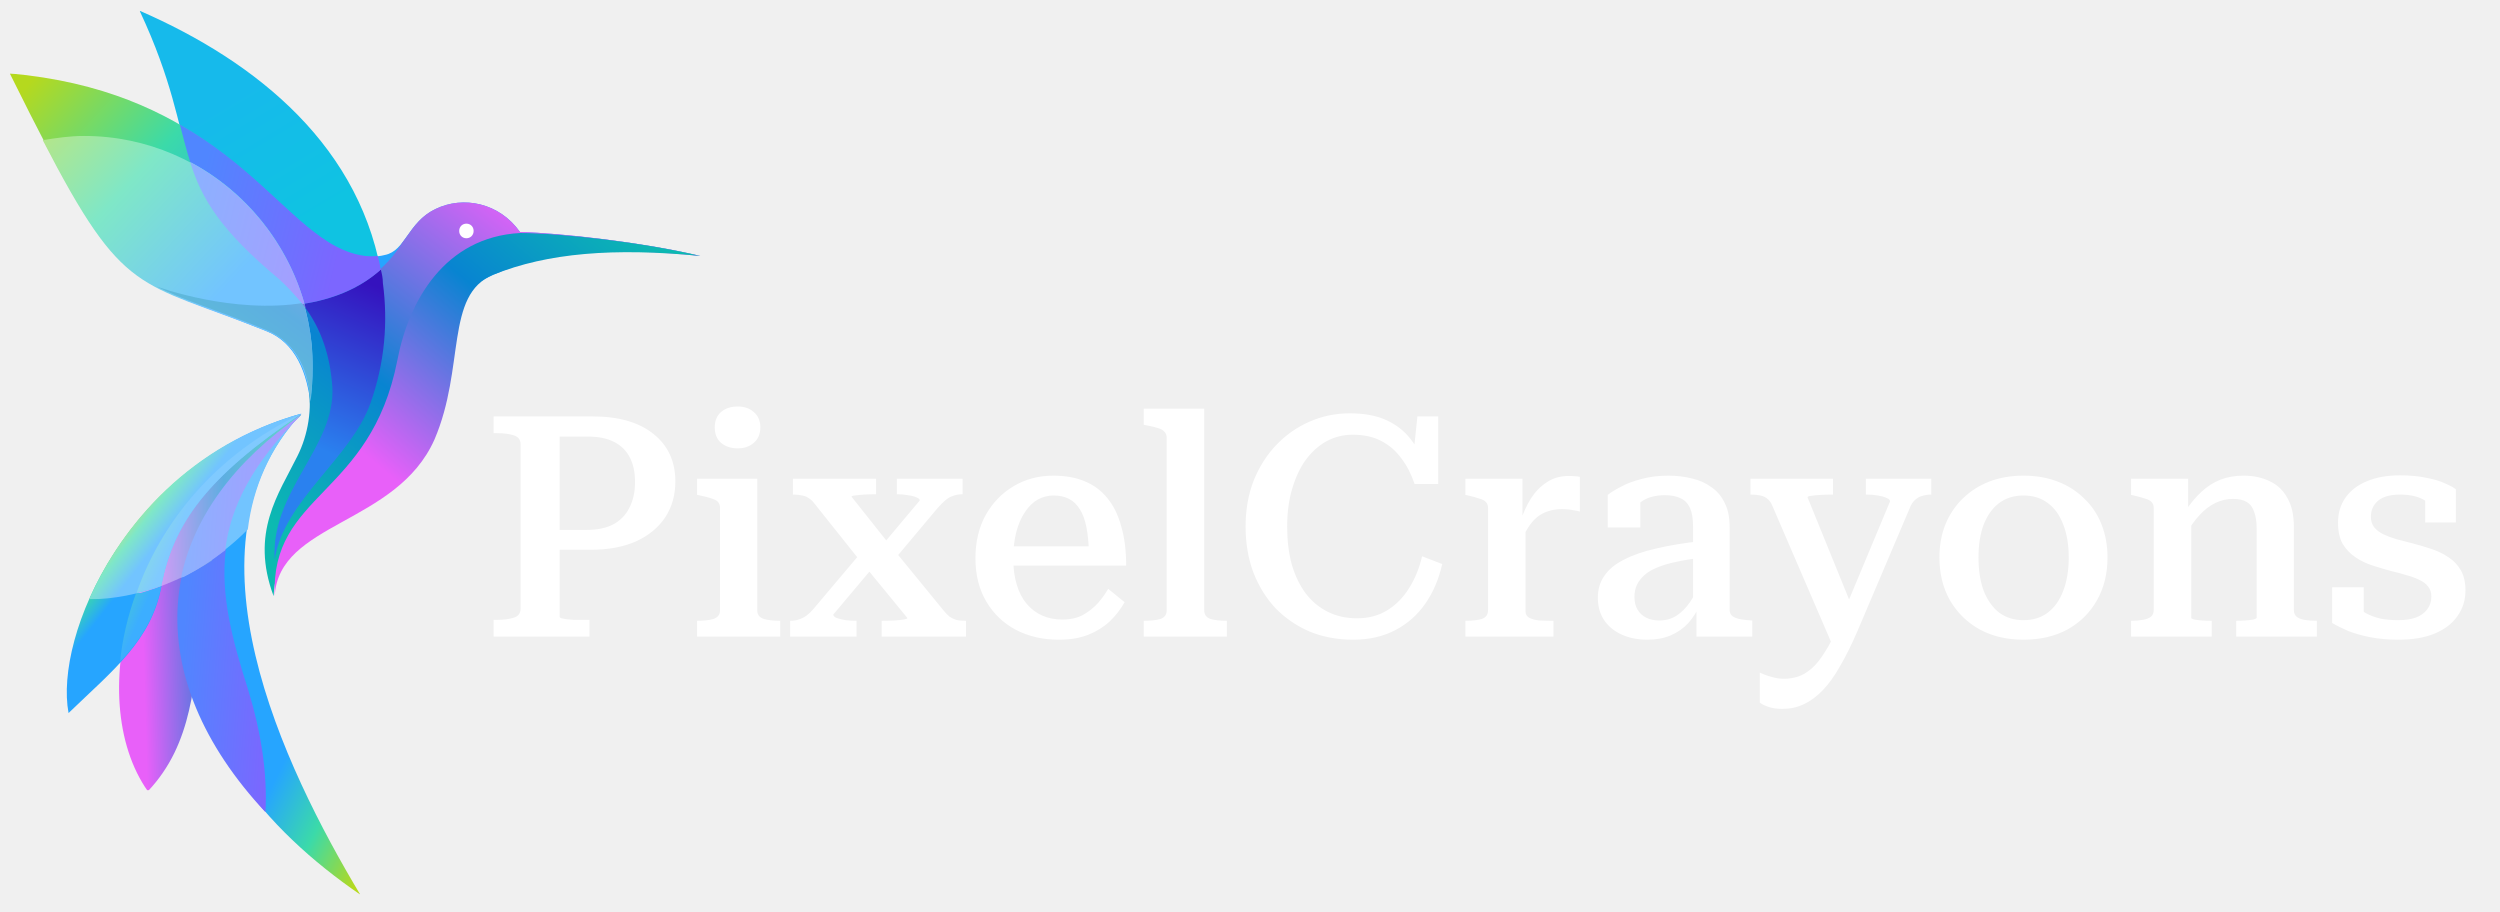
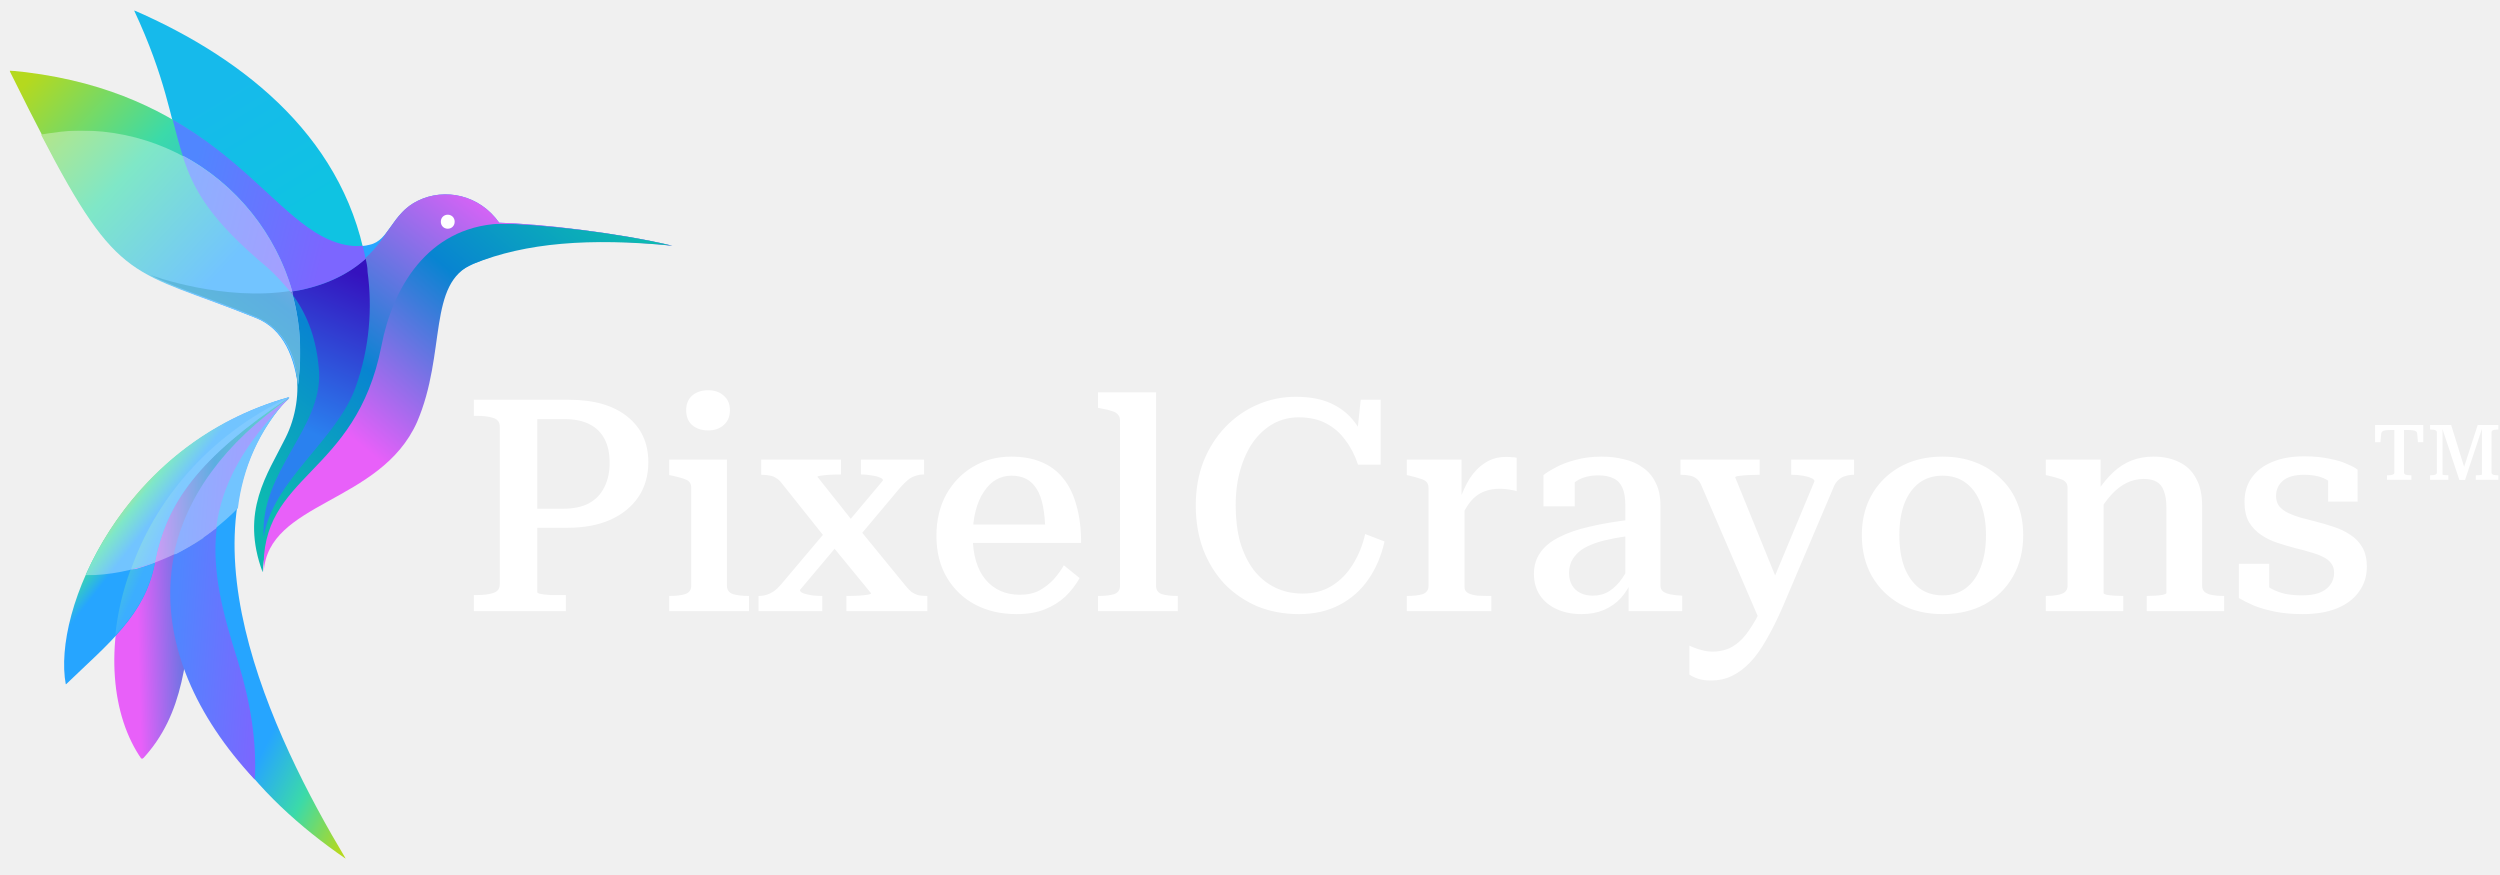
- <svg xmlns="http://www.w3.org/2000/svg" width="192" height="70" viewBox="0 0 192 70" fill="none">
-   <g clip-path="url(#clip0_4865_17354)">
+ <svg xmlns="http://www.w3.org/2000/svg" width="200" height="70" viewBox="0 0 200 70" fill="none">
+   <g clip-path="url(#clip0_4865_17353)">
    <path d="M42.983 47.367C42.983 47.414 43.031 47.454 43.126 47.486C43.221 47.502 43.348 47.526 43.507 47.557C43.682 47.573 43.864 47.589 44.055 47.605C44.245 47.605 44.436 47.605 44.627 47.605H45.27V48.891H37.91V47.605H38.148C38.688 47.605 39.125 47.549 39.458 47.438C39.807 47.327 39.982 47.097 39.982 46.748V34.124C39.982 33.775 39.807 33.545 39.458 33.434C39.125 33.323 38.688 33.267 38.148 33.267H37.91V31.981H45.508C47.524 31.981 49.088 32.434 50.2 33.339C51.311 34.228 51.867 35.442 51.867 36.983C51.867 38.03 51.605 38.952 51.081 39.745C50.557 40.523 49.811 41.135 48.842 41.579C47.874 42.008 46.722 42.222 45.389 42.222H42.269V40.698H45.032C45.873 40.698 46.564 40.555 47.104 40.269C47.659 39.968 48.072 39.539 48.342 38.983C48.628 38.428 48.771 37.776 48.771 37.03C48.771 36.268 48.636 35.633 48.366 35.125C48.096 34.601 47.691 34.204 47.151 33.934C46.627 33.664 45.96 33.529 45.151 33.529H42.983V47.367ZM56.655 34.434C56.131 34.434 55.703 34.291 55.369 34.005C55.051 33.72 54.893 33.323 54.893 32.815C54.893 32.322 55.051 31.933 55.369 31.648C55.703 31.362 56.131 31.219 56.655 31.219C57.163 31.219 57.576 31.362 57.894 31.648C58.227 31.933 58.394 32.322 58.394 32.815C58.394 33.323 58.227 33.72 57.894 34.005C57.576 34.291 57.163 34.434 56.655 34.434ZM58.156 36.768V46.867C58.156 47.2 58.322 47.422 58.656 47.534C58.989 47.629 59.402 47.676 59.894 47.676H59.918V48.891H53.535V47.676H53.559C54.067 47.676 54.48 47.629 54.797 47.534C55.131 47.422 55.298 47.2 55.298 46.867V39.031C55.298 38.713 55.17 38.499 54.917 38.388C54.678 38.277 54.297 38.165 53.773 38.054L53.535 38.007V36.768H58.156ZM74.188 48.891H67.71V47.676H67.757C68.059 47.676 68.361 47.669 68.663 47.653C68.964 47.637 69.21 47.613 69.401 47.581C69.591 47.549 69.687 47.51 69.687 47.462L66.328 43.366L66.233 43.294L62.494 38.602C62.367 38.443 62.232 38.324 62.089 38.245C61.962 38.15 61.803 38.086 61.613 38.054C61.422 38.007 61.192 37.983 60.922 37.983H60.898V36.768H67.281V37.959H67.234C66.948 37.959 66.662 37.967 66.376 37.983C66.09 37.999 65.852 38.023 65.662 38.054C65.487 38.07 65.4 38.102 65.4 38.15L68.615 42.199L68.71 42.294L72.45 46.867C72.608 47.057 72.759 47.216 72.902 47.343C73.061 47.454 73.235 47.541 73.426 47.605C73.617 47.653 73.863 47.676 74.164 47.676H74.188V48.891ZM60.684 48.891V47.676H60.708C60.93 47.676 61.136 47.645 61.327 47.581C61.533 47.518 61.732 47.422 61.922 47.295C62.113 47.153 62.295 46.978 62.47 46.771L66.09 42.484L67.281 43.294L63.994 47.2C63.994 47.295 64.082 47.383 64.256 47.462C64.447 47.526 64.677 47.581 64.947 47.629C65.217 47.66 65.487 47.676 65.757 47.676H65.781V48.891H60.684ZM68.639 43.032L67.519 42.151L70.639 38.435C70.639 38.34 70.552 38.261 70.377 38.197C70.203 38.118 69.98 38.062 69.71 38.03C69.457 37.983 69.202 37.959 68.948 37.959H68.877V36.768H73.926V37.959H73.902C73.648 37.959 73.418 37.999 73.212 38.078C73.005 38.142 72.807 38.253 72.616 38.411C72.426 38.57 72.219 38.777 71.997 39.031L68.639 43.032ZM77.82 42.913C77.82 43.644 77.907 44.302 78.082 44.89C78.256 45.477 78.51 45.969 78.844 46.367C79.177 46.763 79.574 47.065 80.035 47.272C80.495 47.478 81.011 47.581 81.583 47.581C82.202 47.581 82.734 47.462 83.179 47.224C83.623 46.97 84.004 46.668 84.322 46.319C84.639 45.954 84.901 45.588 85.108 45.223L86.37 46.247C86.068 46.787 85.687 47.279 85.227 47.724C84.766 48.153 84.219 48.494 83.584 48.748C82.948 49.002 82.194 49.129 81.321 49.129C80.082 49.129 78.979 48.875 78.01 48.367C77.058 47.859 76.303 47.136 75.748 46.2C75.192 45.263 74.914 44.151 74.914 42.865C74.914 41.611 75.176 40.508 75.7 39.555C76.24 38.602 76.954 37.864 77.844 37.34C78.749 36.8 79.765 36.53 80.892 36.53C81.813 36.53 82.615 36.673 83.298 36.959C83.996 37.245 84.576 37.673 85.036 38.245C85.513 38.816 85.87 39.539 86.108 40.412C86.362 41.27 86.489 42.278 86.489 43.437H77.391V41.96H84.25L83.631 42.556C83.615 41.762 83.552 41.079 83.441 40.508C83.329 39.936 83.163 39.475 82.94 39.126C82.718 38.761 82.44 38.491 82.107 38.316C81.773 38.142 81.376 38.054 80.916 38.054C80.487 38.054 80.082 38.157 79.701 38.364C79.336 38.57 79.011 38.888 78.725 39.317C78.439 39.729 78.217 40.237 78.058 40.841C77.899 41.428 77.82 42.119 77.82 42.913ZM92.484 31.386V46.867C92.484 47.2 92.643 47.422 92.961 47.534C93.278 47.629 93.691 47.676 94.199 47.676H94.223V48.891H87.84V47.676H87.888C88.396 47.676 88.808 47.629 89.126 47.534C89.444 47.422 89.602 47.2 89.602 46.867V33.648C89.602 33.442 89.547 33.283 89.436 33.172C89.34 33.045 89.181 32.95 88.959 32.886C88.737 32.807 88.443 32.735 88.078 32.672L87.84 32.624V31.386H92.484ZM103.879 33.386C103.164 33.386 102.498 33.553 101.878 33.886C101.275 34.22 100.743 34.696 100.283 35.315C99.838 35.934 99.489 36.681 99.235 37.554C98.981 38.411 98.854 39.372 98.854 40.436C98.854 41.516 98.973 42.492 99.211 43.366C99.465 44.223 99.822 44.961 100.283 45.581C100.743 46.184 101.307 46.652 101.974 46.986C102.641 47.319 103.387 47.486 104.212 47.486C105.102 47.486 105.88 47.279 106.546 46.867C107.213 46.454 107.769 45.89 108.214 45.176C108.674 44.445 109.008 43.627 109.214 42.722L110.762 43.318C110.508 44.461 110.079 45.469 109.476 46.343C108.873 47.216 108.103 47.899 107.166 48.391C106.229 48.883 105.149 49.129 103.927 49.129C102.72 49.129 101.608 48.923 100.592 48.51C99.592 48.081 98.719 47.486 97.972 46.724C97.242 45.946 96.67 45.025 96.258 43.961C95.861 42.897 95.662 41.722 95.662 40.436C95.662 39.15 95.868 37.975 96.281 36.911C96.71 35.847 97.29 34.934 98.02 34.172C98.766 33.394 99.616 32.799 100.568 32.386C101.537 31.957 102.569 31.743 103.665 31.743C104.776 31.743 105.713 31.918 106.475 32.267C107.237 32.616 107.856 33.1 108.333 33.72C108.825 34.339 109.198 35.069 109.452 35.911L108.452 35.839L108.857 31.981H110.452V37.173H108.642C108.388 36.411 108.047 35.752 107.618 35.196C107.205 34.625 106.689 34.18 106.07 33.862C105.467 33.545 104.736 33.386 103.879 33.386ZM121.332 36.625V39.293C121.204 39.245 121.061 39.213 120.903 39.198C120.76 39.166 120.609 39.142 120.451 39.126C120.291 39.11 120.133 39.102 119.974 39.102C119.561 39.102 119.196 39.158 118.878 39.269C118.577 39.364 118.299 39.515 118.044 39.721C117.791 39.928 117.561 40.198 117.354 40.531C117.148 40.849 116.934 41.238 116.711 41.698V40.198C116.949 39.468 117.235 38.832 117.568 38.292C117.918 37.753 118.33 37.332 118.806 37.03C119.284 36.713 119.839 36.554 120.474 36.554C120.648 36.554 120.816 36.562 120.974 36.578C121.133 36.578 121.252 36.593 121.332 36.625ZM112.543 48.891V47.676H112.567C113.075 47.676 113.488 47.629 113.806 47.534C114.123 47.422 114.282 47.2 114.282 46.867V39.031C114.282 38.824 114.226 38.666 114.115 38.554C114.02 38.443 113.852 38.356 113.614 38.292C113.393 38.213 113.107 38.134 112.757 38.054L112.543 38.007V36.768H116.925V40.388L117.163 40.126V46.986C117.163 47.192 117.267 47.351 117.473 47.462C117.68 47.557 117.925 47.621 118.211 47.653C118.513 47.669 118.767 47.676 118.973 47.676H119.308V48.891H112.543ZM130.645 41.555V42.842C129.931 42.921 129.295 43.024 128.739 43.151C128.184 43.262 127.7 43.405 127.287 43.58C126.89 43.739 126.564 43.929 126.31 44.151C126.057 44.374 125.858 44.628 125.715 44.914C125.588 45.199 125.525 45.509 125.525 45.843C125.525 46.224 125.603 46.549 125.763 46.819C125.921 47.089 126.144 47.295 126.429 47.438C126.715 47.581 127.049 47.653 127.43 47.653C127.922 47.653 128.358 47.534 128.739 47.295C129.137 47.041 129.486 46.692 129.788 46.247C130.105 45.787 130.375 45.255 130.598 44.652V46.343C130.359 46.914 130.05 47.414 129.669 47.843C129.288 48.256 128.834 48.574 128.311 48.796C127.787 49.018 127.191 49.129 126.525 49.129C125.795 49.129 125.144 49.002 124.572 48.748C123.999 48.494 123.547 48.129 123.214 47.653C122.88 47.16 122.714 46.581 122.714 45.914C122.714 45.263 122.88 44.699 123.214 44.223C123.547 43.731 124.048 43.318 124.715 42.984C125.382 42.635 126.207 42.349 127.191 42.127C128.192 41.889 129.343 41.698 130.645 41.555ZM130.288 48.891V46.414L130.026 46.367V40.412C130.026 39.825 129.946 39.356 129.788 39.007C129.629 38.658 129.39 38.411 129.074 38.269C128.756 38.11 128.358 38.03 127.882 38.03C127.168 38.03 126.581 38.181 126.12 38.483C125.676 38.769 125.317 39.118 125.048 39.531C124.984 39.356 124.96 39.19 124.977 39.031C125.008 38.872 125.064 38.729 125.144 38.602C125.239 38.475 125.358 38.364 125.501 38.269C125.644 38.173 125.802 38.094 125.977 38.03V40.508H123.476V38.007C123.715 37.816 124.048 37.61 124.477 37.387C124.905 37.149 125.429 36.951 126.048 36.792C126.668 36.617 127.358 36.53 128.12 36.53C128.771 36.53 129.375 36.602 129.931 36.744C130.502 36.871 131.002 37.094 131.431 37.411C131.875 37.713 132.217 38.118 132.455 38.626C132.71 39.118 132.836 39.729 132.836 40.46V46.843C132.836 47.049 132.907 47.208 133.05 47.319C133.21 47.43 133.416 47.51 133.669 47.557C133.924 47.605 134.217 47.637 134.551 47.653H134.575V48.891H130.288ZM142.512 47.272L141.916 48.653L140.725 49.534L136.104 38.816C136.009 38.594 135.89 38.428 135.747 38.316C135.604 38.189 135.422 38.102 135.199 38.054C134.993 38.007 134.747 37.983 134.461 37.983H134.437V36.768H140.773V37.983H140.725C140.439 37.983 140.145 37.991 139.844 38.007C139.543 38.023 139.296 38.046 139.106 38.078C138.915 38.094 138.82 38.134 138.82 38.197L142.512 47.272ZM142.655 48.462C142.21 49.495 141.765 50.392 141.32 51.154C140.892 51.916 140.447 52.535 139.987 53.011C139.526 53.488 139.041 53.845 138.534 54.083C138.041 54.321 137.494 54.441 136.89 54.441C136.478 54.441 136.128 54.393 135.842 54.298C135.557 54.202 135.327 54.091 135.152 53.964V51.654C135.199 51.67 135.31 51.717 135.485 51.797C135.676 51.876 135.898 51.948 136.152 52.011C136.422 52.091 136.708 52.13 137.009 52.13C137.375 52.13 137.732 52.075 138.082 51.964C138.431 51.852 138.781 51.646 139.129 51.344C139.478 51.043 139.828 50.606 140.177 50.034C140.543 49.478 140.9 48.748 141.249 47.843L141.535 47.176L145.155 38.507C145.155 38.396 145.068 38.308 144.893 38.245C144.735 38.165 144.512 38.102 144.226 38.054C143.956 38.007 143.67 37.983 143.369 37.983H143.298V36.768H148.323V37.983H148.299C148.077 37.983 147.862 38.015 147.655 38.078C147.449 38.126 147.259 38.229 147.084 38.388C146.91 38.531 146.767 38.753 146.655 39.055L142.655 48.462ZM161.856 42.818C161.856 44.056 161.586 45.152 161.046 46.105C160.506 47.057 159.753 47.803 158.784 48.343C157.816 48.867 156.688 49.129 155.401 49.129C154.131 49.129 153.012 48.867 152.044 48.343C151.075 47.803 150.313 47.057 149.757 46.105C149.217 45.152 148.947 44.056 148.947 42.818C148.947 41.897 149.098 41.055 149.399 40.293C149.717 39.515 150.161 38.848 150.734 38.292C151.321 37.721 152.003 37.284 152.782 36.983C153.576 36.681 154.449 36.53 155.401 36.53C156.37 36.53 157.243 36.681 158.022 36.983C158.816 37.284 159.498 37.721 160.07 38.292C160.658 38.848 161.102 39.515 161.404 40.293C161.705 41.055 161.856 41.897 161.856 42.818ZM151.948 42.818C151.948 43.802 152.083 44.66 152.353 45.39C152.639 46.105 153.036 46.66 153.544 47.057C154.068 47.438 154.687 47.629 155.401 47.629C156.132 47.629 156.751 47.438 157.26 47.057C157.784 46.66 158.18 46.105 158.45 45.39C158.736 44.66 158.879 43.802 158.879 42.818C158.879 41.833 158.736 40.984 158.45 40.269C158.18 39.555 157.784 39.007 157.26 38.626C156.751 38.245 156.132 38.054 155.401 38.054C154.687 38.054 154.068 38.245 153.544 38.626C153.036 39.007 152.639 39.555 152.353 40.269C152.083 40.984 151.948 41.833 151.948 42.818ZM163.666 48.891V47.676H163.69C164.023 47.676 164.317 47.653 164.571 47.605C164.841 47.557 165.047 47.478 165.19 47.367C165.333 47.24 165.405 47.073 165.405 46.867V39.031C165.405 38.824 165.35 38.666 165.238 38.554C165.143 38.443 164.976 38.356 164.738 38.292C164.515 38.213 164.229 38.134 163.881 38.054L163.666 38.007V36.768H168.049V39.317L168.287 39.507V47.462C168.287 47.494 168.367 47.534 168.525 47.581C168.7 47.613 168.898 47.637 169.12 47.653C169.358 47.669 169.581 47.676 169.787 47.676H169.859V48.891H163.666ZM177.933 48.891H171.741V47.676H171.765C171.971 47.676 172.193 47.669 172.431 47.653C172.669 47.637 172.875 47.613 173.05 47.581C173.224 47.534 173.312 47.486 173.312 47.438V40.603C173.312 40.079 173.248 39.65 173.122 39.317C173.01 38.967 172.82 38.713 172.55 38.554C172.296 38.396 171.947 38.316 171.502 38.316C171.025 38.316 170.573 38.419 170.144 38.626C169.716 38.832 169.311 39.142 168.93 39.555C168.549 39.968 168.183 40.476 167.834 41.079V39.245C168.231 38.658 168.644 38.165 169.073 37.769C169.517 37.356 170.001 37.046 170.525 36.84C171.066 36.633 171.653 36.53 172.288 36.53C173.066 36.53 173.741 36.673 174.313 36.959C174.9 37.229 175.353 37.657 175.67 38.245C176.003 38.816 176.17 39.555 176.17 40.46V46.867C176.17 47.073 176.241 47.24 176.384 47.367C176.527 47.478 176.726 47.557 176.981 47.605C177.25 47.653 177.552 47.676 177.885 47.676H177.933V48.891ZM186.729 45.819C186.729 45.501 186.642 45.239 186.467 45.033C186.309 44.826 186.086 44.66 185.8 44.533C185.514 44.39 185.188 44.271 184.824 44.175C184.474 44.064 184.093 43.961 183.68 43.866C183.204 43.739 182.72 43.596 182.227 43.437C181.735 43.278 181.29 43.064 180.894 42.794C180.496 42.524 180.171 42.183 179.917 41.77C179.679 41.341 179.56 40.801 179.56 40.15C179.56 39.404 179.751 38.761 180.132 38.221C180.528 37.665 181.076 37.245 181.775 36.959C182.489 36.657 183.339 36.506 184.324 36.506C185.101 36.506 185.776 36.57 186.348 36.697C186.935 36.808 187.411 36.951 187.777 37.126C188.158 37.284 188.436 37.435 188.61 37.578V40.126H186.253V37.959C186.443 37.943 186.594 37.967 186.705 38.03C186.832 38.094 186.919 38.181 186.967 38.292C187.03 38.404 187.062 38.531 187.062 38.674C187.062 38.801 187.03 38.944 186.967 39.102C186.792 38.848 186.57 38.642 186.3 38.483C186.047 38.308 185.753 38.181 185.419 38.102C185.086 38.023 184.72 37.983 184.324 37.983C183.577 37.983 183.013 38.142 182.632 38.459C182.268 38.777 182.084 39.182 182.084 39.674C182.084 40.007 182.171 40.285 182.346 40.508C182.521 40.714 182.751 40.889 183.037 41.031C183.339 41.174 183.68 41.301 184.061 41.413C184.443 41.508 184.839 41.611 185.252 41.722C185.744 41.849 186.229 41.992 186.705 42.151C187.197 42.31 187.642 42.524 188.039 42.794C188.436 43.048 188.753 43.381 188.991 43.794C189.229 44.207 189.348 44.723 189.348 45.342C189.348 46.089 189.142 46.748 188.729 47.319C188.333 47.891 187.753 48.335 186.991 48.653C186.229 48.971 185.3 49.129 184.205 49.129C183.411 49.129 182.688 49.066 182.037 48.939C181.402 48.812 180.838 48.653 180.346 48.462C179.87 48.256 179.457 48.05 179.108 47.843V45.104H181.537V48.034C181.283 47.891 181.084 47.748 180.941 47.605C180.799 47.446 180.703 47.295 180.656 47.153C180.624 46.994 180.615 46.851 180.632 46.724C180.664 46.581 180.719 46.454 180.799 46.343C181.052 46.644 181.346 46.89 181.68 47.081C182.029 47.272 182.411 47.414 182.823 47.51C183.236 47.589 183.688 47.629 184.181 47.629C184.705 47.629 185.149 47.565 185.514 47.438C185.895 47.295 186.189 47.089 186.395 46.819C186.618 46.533 186.729 46.2 186.729 45.819Z" fill="white" />
-     <mask id="mask0_4865_17354" style="mask-type:luminance" maskUnits="userSpaceOnUse" x="9" y="31" width="15" height="30">
+     <mask id="mask0_4865_17353" style="mask-type:luminance" maskUnits="userSpaceOnUse" x="9" y="31" width="15" height="30">
      <path d="M11.356 60.769C18.322 53.397 11.594 42.097 23.151 31.84C9.615 38.171 6.369 53.717 11.356 60.769Z" fill="white" />
    </mask>
-     <g mask="url(#mask0_4865_17354)">
-       <path d="M6.367 31.762H23.15V60.691H6.367V31.762Z" fill="url(#paint0_linear_4865_17354)" />
-     </g>
-     <mask id="mask1_4865_17354" style="mask-type:luminance" maskUnits="userSpaceOnUse" x="10" y="0" width="20" height="41">
+     <g mask="url(#mask0_4865_17353)">
+       <path d="M6.367 31.762H23.15V60.691H6.367V31.762Z" fill="url(#paint0_linear_4865_17353)" />
+     </g>
+     <mask id="mask1_4865_17353" style="mask-type:luminance" maskUnits="userSpaceOnUse" x="10" y="0" width="20" height="41">
      <path d="M23.151 40.011C26.001 34.001 27.267 26.388 21.33 21.419C12.227 13.726 15.789 11.643 10.723 0.824C19.747 4.751 27.901 11.322 29.405 21.74C30.197 27.43 28.455 33.52 23.151 40.011Z" fill="white" />
    </mask>
-     <g mask="url(#mask1_4865_17354)">
-       <path d="M10.723 0.824H30.197V40.011H10.723V0.824Z" fill="url(#paint1_linear_4865_17354)" />
-     </g>
-     <mask id="mask2_4865_17354" style="mask-type:luminance" maskUnits="userSpaceOnUse" x="0" y="5" width="54" height="36">
+     <g mask="url(#mask1_4865_17353)">
+       <path d="M10.723 0.824H30.197V40.011H10.723V0.824Z" fill="url(#paint1_linear_4865_17353)" />
+     </g>
+     <mask id="mask2_4865_17353" style="mask-type:luminance" maskUnits="userSpaceOnUse" x="0" y="5" width="54" height="36">
      <path d="M23.153 40.015C24.261 34.566 24.895 27.193 20.461 25.43C9.379 20.943 9.458 23.187 0.75 5.637C15.078 6.919 19.907 14.932 24.657 18.218C26.319 19.34 28.061 19.981 29.565 19.58C31.148 19.26 31.306 17.096 33.444 16.055C35.581 15.013 38.352 15.574 39.935 17.817C43.102 17.898 49.435 18.619 53.789 19.661C47.06 18.779 42.073 19.26 37.877 21.103C31.861 23.828 31.465 31.601 23.153 40.015Z" fill="white" />
    </mask>
-     <g mask="url(#mask2_4865_17354)">
-       <path d="M0.75 5.637H53.789V39.935H0.75V5.637Z" fill="url(#paint2_linear_4865_17354)" />
-     </g>
-     <mask id="mask3_4865_17354" style="mask-type:luminance" maskUnits="userSpaceOnUse" x="11" y="15" width="43" height="31">
+     <g mask="url(#mask2_4865_17353)">
+       <path d="M0.75 5.637H53.789V39.935H0.75V5.637Z" fill="url(#paint2_linear_4865_17353)" />
+     </g>
+     <mask id="mask3_4865_17353" style="mask-type:luminance" maskUnits="userSpaceOnUse" x="11" y="15" width="43" height="31">
      <path d="M20.459 25.348C16.5 23.745 13.967 23.024 11.988 21.982C12.147 22.062 25.763 26.951 30.908 18.616C31.541 17.815 32.096 16.693 33.441 16.052C35.579 15.01 38.349 15.571 39.933 17.815C43.099 17.895 49.432 18.616 53.786 19.658C47.136 19.017 42.07 19.097 37.874 20.78C33.52 22.543 33.045 28.473 28.375 34.644C26.079 37.689 21.25 40.734 21.013 45.783C19.192 40.894 21.409 37.929 22.834 35.044C24.496 31.759 24.179 26.87 20.459 25.348Z" fill="white" />
    </mask>
-     <g mask="url(#mask3_4865_17354)">
-       <path d="M11.988 15.09H53.786V45.782H11.988V15.09Z" fill="url(#paint3_linear_4865_17354)" />
-     </g>
-     <mask id="mask4_4865_17354" style="mask-type:luminance" maskUnits="userSpaceOnUse" x="21" y="17" width="33" height="29">
+     <g mask="url(#mask3_4865_17353)">
+       <path d="M11.988 15.09H53.786V45.782H11.988V15.09Z" fill="url(#paint3_linear_4865_17353)" />
+     </g>
+     <mask id="mask4_4865_17353" style="mask-type:luminance" maskUnits="userSpaceOnUse" x="21" y="17" width="33" height="29">
      <path d="M39.936 17.895C43.102 17.895 49.435 18.616 53.789 19.657C47.14 19.016 42.073 19.417 37.878 21.1C34.157 22.623 35.74 28.232 33.365 33.761C30.436 40.333 21.412 40.092 21.096 45.782C20.779 37.848 28.457 38.169 30.516 27.671C31.387 23.103 34.157 18.215 39.936 17.895Z" fill="white" />
    </mask>
-     <g mask="url(#mask4_4865_17354)">
-       <path d="M20.695 17.895H53.785V45.782H20.695V17.895Z" fill="url(#paint4_linear_4865_17354)" />
-     </g>
-     <mask id="mask5_4865_17354" style="mask-type:luminance" maskUnits="userSpaceOnUse" x="21" y="20" width="9" height="23">
+     <g mask="url(#mask4_4865_17353)">
+       <path d="M20.695 17.895H53.785V45.782H20.695V17.895Z" fill="url(#paint4_linear_4865_17353)" />
+     </g>
+     <mask id="mask5_4865_17353" style="mask-type:luminance" maskUnits="userSpaceOnUse" x="21" y="20" width="9" height="23">
      <path d="M25.526 29.755C25.367 27.431 24.734 25.267 23.23 23.344C25.447 23.023 27.584 22.222 29.246 20.699C29.326 21.02 29.405 21.34 29.405 21.741C29.8 24.706 29.563 27.831 28.455 30.957C26.951 35.204 21.805 38.409 21.093 42.977C20.776 37.688 25.763 34.322 25.526 29.755Z" fill="white" />
    </mask>
-     <g mask="url(#mask5_4865_17354)">
-       <path d="M20.777 20.699H29.802V42.977H20.777V20.699Z" fill="url(#paint5_linear_4865_17354)" />
-     </g>
-     <mask id="mask6_4865_17354" style="mask-type:luminance" maskUnits="userSpaceOnUse" x="13" y="9" width="17" height="15">
+     <g mask="url(#mask5_4865_17353)">
+       <path d="M20.777 20.699H29.802V42.977H20.777V20.699Z" fill="url(#paint5_linear_4865_17353)" />
+     </g>
+     <mask id="mask6_4865_17353" style="mask-type:luminance" maskUnits="userSpaceOnUse" x="13" y="9" width="17" height="15">
      <path d="M23.233 23.346C22.679 22.705 22.125 22.064 21.412 21.423C15.475 16.454 14.921 13.81 13.812 9.562C18.879 12.447 21.808 16.214 24.658 18.217C26.083 19.259 27.666 19.82 29.012 19.66C29.091 19.98 29.17 20.301 29.249 20.701C27.508 22.224 25.37 23.025 23.233 23.346Z" fill="white" />
    </mask>
-     <g mask="url(#mask6_4865_17354)">
-       <path d="M13.812 9.562H29.249V23.346H13.812V9.562Z" fill="url(#paint6_linear_4865_17354)" />
-     </g>
-     <mask id="mask7_4865_17354" style="mask-type:luminance" maskUnits="userSpaceOnUse" x="14" y="31" width="14" height="38">
+     <g mask="url(#mask6_4865_17353)">
+       <path d="M13.812 9.562H29.249V23.346H13.812V9.562Z" fill="url(#paint6_linear_4865_17353)" />
+     </g>
+     <mask id="mask7_4865_17353" style="mask-type:luminance" maskUnits="userSpaceOnUse" x="14" y="31" width="14" height="38">
      <path d="M23.153 31.762C13.575 41.859 21.808 58.928 27.666 68.705C20.303 63.656 14.129 56.444 14.604 46.907C14.762 41.779 17.295 36.65 23.153 31.762Z" fill="white" />
    </mask>
-     <g mask="url(#mask7_4865_17354)">
-       <path d="M13.652 31.762H27.664V68.705H13.652V31.762Z" fill="url(#paint7_linear_4865_17354)" />
-     </g>
-     <mask id="mask8_4865_17354" style="mask-type:luminance" maskUnits="userSpaceOnUse" x="13" y="31" width="11" height="32">
+     <g mask="url(#mask7_4865_17353)">
+       <path d="M13.652 31.762H27.664V68.705H13.652V31.762Z" fill="url(#paint7_linear_4865_17353)" />
+     </g>
+     <mask id="mask8_4865_17353" style="mask-type:luminance" maskUnits="userSpaceOnUse" x="13" y="31" width="11" height="32">
      <path d="M20.386 62.374C20.544 59.409 20.069 56.283 19.04 52.918C16.586 45.225 15.557 39.455 23.156 31.762C11.203 40.016 10.728 52.036 20.386 62.374Z" fill="white" />
    </mask>
-     <g mask="url(#mask8_4865_17354)">
-       <path d="M10.727 31.762H23.155V62.374H10.727V31.762Z" fill="url(#paint8_linear_4865_17354)" />
-     </g>
-     <mask id="mask9_4865_17354" style="mask-type:luminance" maskUnits="userSpaceOnUse" x="5" y="31" width="19" height="24">
+     <g mask="url(#mask8_4865_17353)">
+       <path d="M10.727 31.762H23.155V62.374H10.727V31.762Z" fill="url(#paint8_linear_4865_17353)" />
+     </g>
+     <mask id="mask9_4865_17353" style="mask-type:luminance" maskUnits="userSpaceOnUse" x="5" y="31" width="19" height="24">
      <path d="M5.265 54.761C8.669 51.475 11.598 49.231 12.39 45.064C13.34 40.256 15.873 36.65 23.156 31.762C9.777 35.528 4.157 48.831 5.265 54.761Z" fill="white" />
    </mask>
-     <g mask="url(#mask9_4865_17354)">
-       <path d="M4.156 31.762H23.155V54.761H4.156V31.762Z" fill="url(#paint9_linear_4865_17354)" />
-     </g>
-     <mask id="mask10_4865_17354" style="mask-type:luminance" maskUnits="userSpaceOnUse" x="9" y="31" width="15" height="20">
+     <g mask="url(#mask9_4865_17353)">
+       <path d="M4.156 31.762H23.155V54.761H4.156V31.762Z" fill="url(#paint9_linear_4865_17353)" />
+     </g>
+     <mask id="mask10_4865_17353" style="mask-type:luminance" maskUnits="userSpaceOnUse" x="9" y="31" width="15" height="20">
      <path d="M9.219 50.834C10.802 49.151 11.91 47.388 12.385 45.064C13.335 40.256 15.868 36.65 23.151 31.762C14.443 35.929 9.931 43.862 9.219 50.834Z" fill="white" />
    </mask>
-     <g mask="url(#mask10_4865_17354)">
-       <path d="M9.219 31.762H23.151V50.834H9.219V31.762Z" fill="url(#paint10_linear_4865_17354)" />
+     <g mask="url(#mask10_4865_17353)">
+       <path d="M9.219 31.762H23.151V50.834H9.219V31.762Z" fill="url(#paint10_linear_4865_17353)" />
    </g>
    <path fill-rule="evenodd" clip-rule="evenodd" d="M35.82 18.298C36.136 18.298 36.374 18.057 36.374 17.737C36.374 17.416 36.136 17.176 35.82 17.176C35.503 17.176 35.266 17.416 35.266 17.737C35.266 18.057 35.503 18.298 35.82 18.298Z" fill="white" />
-     <mask id="mask11_4865_17354" style="mask-type:luminance" maskUnits="userSpaceOnUse" x="10" y="31" width="14" height="15">
+     <mask id="mask11_4865_17353" style="mask-type:luminance" maskUnits="userSpaceOnUse" x="10" y="31" width="14" height="15">
      <path d="M16.263 43.059C17.213 39.373 18.955 35.526 23.15 31.84C16.58 34.965 12.384 40.174 10.484 45.623C12.543 45.062 14.522 44.181 16.263 43.059Z" fill="white" />
    </mask>
-     <g mask="url(#mask11_4865_17354)">
-       <path d="M10.484 31.762H23.15V45.545H10.484V31.762Z" fill="url(#paint11_linear_4865_17354)" />
-     </g>
-     <mask id="mask12_4865_17354" style="mask-type:luminance" maskUnits="userSpaceOnUse" x="14" y="12" width="10" height="12">
+     <g mask="url(#mask11_4865_17353)">
+       <path d="M10.484 31.762H23.15V45.545H10.484V31.762Z" fill="url(#paint11_linear_4865_17353)" />
+     </g>
+     <mask id="mask12_4865_17353" style="mask-type:luminance" maskUnits="userSpaceOnUse" x="14" y="12" width="10" height="12">
      <path d="M23.472 23.664C22.918 22.863 22.205 22.142 21.413 21.421C16.901 17.654 15.476 15.25 14.605 12.445C18.88 14.689 22.205 18.776 23.472 23.664Z" fill="white" />
    </mask>
-     <g mask="url(#mask12_4865_17354)">
-       <path d="M14.605 12.445H23.472V23.664H14.605V12.445Z" fill="url(#paint12_linear_4865_17354)" />
-     </g>
-     <mask id="mask13_4865_17354" style="mask-type:luminance" maskUnits="userSpaceOnUse" x="3" y="10" width="22" height="21">
+     <g mask="url(#mask12_4865_17353)">
+       <path d="M14.605 12.445H23.472V23.664H14.605V12.445Z" fill="url(#paint12_linear_4865_17353)" />
+     </g>
+     <mask id="mask13_4865_17353" style="mask-type:luminance" maskUnits="userSpaceOnUse" x="3" y="10" width="22" height="21">
      <path d="M23.863 30.796C23.547 28.312 22.597 26.228 20.459 25.427C10.564 21.5 9.535 22.863 3.281 10.762C4.31 10.602 5.339 10.441 6.448 10.441C16.185 10.441 24.022 18.455 24.022 28.232C24.022 29.113 23.943 29.915 23.863 30.796Z" fill="white" />
    </mask>
-     <g mask="url(#mask13_4865_17354)">
-       <path d="M3.281 10.441H24.022V30.796H3.281V10.441Z" fill="url(#paint13_linear_4865_17354)" />
-     </g>
-     <mask id="mask14_4865_17354" style="mask-type:luminance" maskUnits="userSpaceOnUse" x="11" y="21" width="14" height="11">
+     <g mask="url(#mask13_4865_17353)">
+       <path d="M3.281 10.441H24.022V30.796H3.281V10.441Z" fill="url(#paint13_linear_4865_17353)" />
+     </g>
+     <mask id="mask14_4865_17353" style="mask-type:luminance" maskUnits="userSpaceOnUse" x="11" y="21" width="14" height="11">
      <path d="M20.459 25.346C16.5 23.743 13.967 23.022 11.988 21.98C12.147 22.061 17.925 24.144 23.308 23.263C23.783 24.865 24.021 26.468 24.021 28.151C24.021 29.113 23.942 30.074 23.783 31.036C23.863 28.712 22.833 26.308 20.459 25.346Z" fill="white" />
    </mask>
-     <g mask="url(#mask14_4865_17354)">
-       <path d="M11.988 21.98H24.021V31.036H11.988V21.98Z" fill="url(#paint14_linear_4865_17354)" />
-     </g>
-     <mask id="mask15_4865_17354" style="mask-type:luminance" maskUnits="userSpaceOnUse" x="23" y="23" width="1" height="1">
+     <g mask="url(#mask14_4865_17353)">
+       <path d="M11.988 21.98H24.021V31.036H11.988V21.98Z" fill="url(#paint14_linear_4865_17353)" />
+     </g>
+     <mask id="mask15_4865_17353" style="mask-type:luminance" maskUnits="userSpaceOnUse" x="23" y="23" width="1" height="1">
      <path d="M23.472 23.664C23.393 23.584 23.314 23.424 23.234 23.344H23.393L23.472 23.664Z" fill="white" />
    </mask>
-     <g mask="url(#mask15_4865_17354)">
-       <path d="M23.234 23.344H23.472V23.664H23.234V23.344Z" fill="url(#paint15_linear_4865_17354)" />
-     </g>
-     <mask id="mask16_4865_17354" style="mask-type:luminance" maskUnits="userSpaceOnUse" x="14" y="12" width="10" height="12">
+     <g mask="url(#mask15_4865_17353)">
+       <path d="M23.234 23.344H23.472V23.664H23.234V23.344Z" fill="url(#paint15_linear_4865_17353)" />
+     </g>
+     <mask id="mask16_4865_17353" style="mask-type:luminance" maskUnits="userSpaceOnUse" x="14" y="12" width="10" height="12">
      <path d="M23.234 23.344C22.68 22.703 22.126 22.062 21.413 21.421C16.901 17.654 15.476 15.25 14.605 12.445C18.801 14.689 22.047 18.616 23.392 23.344H23.234Z" fill="white" />
    </mask>
-     <g mask="url(#mask16_4865_17354)">
-       <path d="M14.605 12.445H23.392V23.344H14.605V12.445Z" fill="url(#paint16_linear_4865_17354)" />
-     </g>
-     <mask id="mask17_4865_17354" style="mask-type:luminance" maskUnits="userSpaceOnUse" x="15" y="31" width="9" height="13">
+     <g mask="url(#mask16_4865_17353)">
+       <path d="M14.605 12.445H23.392V23.344H14.605V12.445Z" fill="url(#paint16_linear_4865_17353)" />
+     </g>
+     <mask id="mask17_4865_17353" style="mask-type:luminance" maskUnits="userSpaceOnUse" x="15" y="31" width="9" height="13">
      <path d="M23.149 31.762L23.07 31.842L22.991 31.922C20.695 34.486 19.428 37.452 19.032 40.657C17.845 41.859 16.499 42.901 15.074 43.702C15.945 39.695 18.478 35.688 23.149 31.762Z" fill="white" />
    </mask>
-     <g mask="url(#mask17_4865_17354)">
-       <path d="M14.996 31.762H23.15V43.782H14.996V31.762Z" fill="url(#paint17_linear_4865_17354)" />
-     </g>
-     <mask id="mask18_4865_17354" style="mask-type:luminance" maskUnits="userSpaceOnUse" x="13" y="31" width="11" height="14">
+     <g mask="url(#mask17_4865_17353)">
+       <path d="M14.996 31.762H23.15V43.782H14.996V31.762Z" fill="url(#paint17_linear_4865_17353)" />
+     </g>
+     <mask id="mask18_4865_17353" style="mask-type:luminance" maskUnits="userSpaceOnUse" x="13" y="31" width="11" height="14">
      <path d="M17.295 42.258C17.69 38.972 19.353 35.606 23.153 31.84C17.928 35.446 14.841 39.773 13.891 44.421C15.157 43.78 16.265 43.059 17.295 42.258Z" fill="white" />
    </mask>
-     <g mask="url(#mask18_4865_17354)">
-       <path d="M13.891 31.762H23.153V44.343H13.891V31.762Z" fill="url(#paint18_linear_4865_17354)" />
-     </g>
-     <mask id="mask19_4865_17354" style="mask-type:luminance" maskUnits="userSpaceOnUse" x="6" y="31" width="18" height="16">
+     <g mask="url(#mask18_4865_17353)">
+       <path d="M13.891 31.762H23.153V44.343H13.891V31.762Z" fill="url(#paint18_linear_4865_17353)" />
+     </g>
+     <mask id="mask19_4865_17353" style="mask-type:luminance" maskUnits="userSpaceOnUse" x="6" y="31" width="18" height="16">
      <path d="M12.389 44.984C13.339 40.176 15.872 36.65 23.155 31.762C14.685 34.086 9.381 40.256 6.848 46.026C8.748 46.026 10.647 45.625 12.389 44.984Z" fill="white" />
    </mask>
-     <g mask="url(#mask19_4865_17354)">
-       <path d="M6.848 31.762H23.155V46.026H6.848V31.762Z" fill="url(#paint19_linear_4865_17354)" />
-     </g>
-     <mask id="mask20_4865_17354" style="mask-type:luminance" maskUnits="userSpaceOnUse" x="10" y="31" width="14" height="15">
+     <g mask="url(#mask19_4865_17353)">
+       <path d="M6.848 31.762H23.155V46.026H6.848V31.762Z" fill="url(#paint19_linear_4865_17353)" />
+     </g>
+     <mask id="mask20_4865_17353" style="mask-type:luminance" maskUnits="userSpaceOnUse" x="10" y="31" width="14" height="15">
      <path d="M12.384 44.984C13.334 40.176 15.867 36.65 23.15 31.762C16.58 34.887 12.384 40.096 10.484 45.545C11.118 45.385 11.751 45.225 12.384 44.984Z" fill="white" />
    </mask>
-     <g mask="url(#mask20_4865_17354)">
-       <path d="M10.484 31.762H23.15V45.545H10.484V31.762Z" fill="url(#paint20_linear_4865_17354)" />
+     <g mask="url(#mask20_4865_17353)">
+       <path d="M10.484 31.762H23.15V45.545H10.484V31.762Z" fill="url(#paint20_linear_4865_17353)" />
    </g>
  </g>
+   <path d="M191.547 37.798V34.401H191.251C191.074 34.401 190.932 34.41 190.825 34.426C190.718 34.443 190.638 34.474 190.584 34.519C190.535 34.56 190.506 34.618 190.498 34.692L190.436 35.377H190.004V34H193.863V35.377H193.437L193.375 34.692C193.371 34.618 193.343 34.56 193.289 34.519C193.235 34.474 193.153 34.443 193.042 34.426C192.935 34.41 192.793 34.401 192.616 34.401H192.319V37.798C192.319 37.889 192.365 37.948 192.455 37.977C192.55 38.006 192.667 38.02 192.807 38.02H192.912V38.385H190.961V38.02H191.066C191.202 38.02 191.315 38.006 191.405 37.977C191.5 37.948 191.547 37.889 191.547 37.798Z" fill="white" />
+   <path d="M194.406 38.385V38.02H194.474C194.564 38.02 194.645 38.014 194.715 38.002C194.789 37.989 194.846 37.967 194.888 37.934C194.929 37.901 194.949 37.856 194.949 37.798V34.587C194.949 34.525 194.929 34.48 194.888 34.451C194.846 34.418 194.789 34.395 194.715 34.383C194.645 34.37 194.564 34.364 194.474 34.364H194.406V34H196.092L197.216 37.625L197.074 37.52L198.216 34H199.865V34.364H199.797C199.707 34.364 199.624 34.37 199.55 34.383C199.48 34.395 199.425 34.418 199.383 34.451C199.342 34.48 199.322 34.525 199.322 34.587V37.798C199.322 37.856 199.342 37.901 199.383 37.934C199.425 37.967 199.48 37.989 199.55 38.002C199.624 38.014 199.707 38.02 199.797 38.02H199.865V38.385H198.062V38.02H198.117C198.179 38.02 198.243 38.018 198.309 38.014C198.379 38.01 198.436 38.004 198.482 37.996C198.531 37.983 198.556 37.971 198.556 37.959V34.136L198.618 34.123L197.203 38.397H196.746L195.332 34.123H195.4V37.959C195.4 37.971 195.425 37.983 195.474 37.996C195.524 38.004 195.583 38.01 195.653 38.014C195.723 38.018 195.787 38.02 195.845 38.02H195.869V38.385H194.406Z" fill="white" />
  <defs>
-     <linearGradient id="paint0_linear_4865_17354" x1="10.924" y1="46.384" x2="22.534" y2="46.069" gradientUnits="userSpaceOnUse">
+     <linearGradient id="paint0_linear_4865_17353" x1="10.924" y1="46.384" x2="22.534" y2="46.069" gradientUnits="userSpaceOnUse">
      <stop stop-color="#E860F9" />
      <stop offset="0.56" stop-color="#0884D1" />
      <stop offset="1" stop-color="#0CBAB1" />
    </linearGradient>
-     <linearGradient id="paint1_linear_4865_17354" x1="14.099" y1="9.546" x2="19.944" y2="19.281" gradientUnits="userSpaceOnUse">
+     <linearGradient id="paint1_linear_4865_17353" x1="14.099" y1="9.546" x2="19.944" y2="19.281" gradientUnits="userSpaceOnUse">
      <stop stop-color="#16BAEB" />
      <stop offset="1" stop-color="#0FC3E2" />
    </linearGradient>
-     <linearGradient id="paint2_linear_4865_17354" x1="5.817" y1="2.522" x2="21.81" y2="17.297" gradientUnits="userSpaceOnUse">
+     <linearGradient id="paint2_linear_4865_17353" x1="5.817" y1="2.522" x2="21.81" y2="17.297" gradientUnits="userSpaceOnUse">
      <stop stop-color="#B5D91E" />
      <stop offset="0.5" stop-color="#3BDAA9" />
      <stop offset="1" stop-color="#26A5FF" />
    </linearGradient>
-     <linearGradient id="paint3_linear_4865_17354" x1="42.423" y1="17.375" x2="23.683" y2="42.418" gradientUnits="userSpaceOnUse">
+     <linearGradient id="paint3_linear_4865_17353" x1="42.423" y1="17.375" x2="23.683" y2="42.418" gradientUnits="userSpaceOnUse">
      <stop stop-color="#E860F9" />
      <stop offset="0.56" stop-color="#0884D1" />
      <stop offset="1" stop-color="#0CBAB1" />
    </linearGradient>
-     <linearGradient id="paint4_linear_4865_17354" x1="32.016" y1="38.236" x2="49.439" y2="17.283" gradientUnits="userSpaceOnUse">
+     <linearGradient id="paint4_linear_4865_17353" x1="32.016" y1="38.236" x2="49.439" y2="17.283" gradientUnits="userSpaceOnUse">
      <stop stop-color="#E860F9" />
      <stop offset="0.56" stop-color="#0884D1" />
      <stop offset="1" stop-color="#0CBAB1" />
    </linearGradient>
-     <linearGradient id="paint5_linear_4865_17354" x1="29.375" y1="22.203" x2="24.138" y2="34.292" gradientUnits="userSpaceOnUse">
+     <linearGradient id="paint5_linear_4865_17353" x1="29.375" y1="22.203" x2="24.138" y2="34.292" gradientUnits="userSpaceOnUse">
      <stop stop-color="#3512BE" />
      <stop offset="1" stop-color="#2A81EF" />
    </linearGradient>
-     <linearGradient id="paint6_linear_4865_17354" x1="15.173" y1="14.859" x2="26.5" y2="17.642" gradientUnits="userSpaceOnUse">
+     <linearGradient id="paint6_linear_4865_17353" x1="15.173" y1="14.859" x2="26.5" y2="17.642" gradientUnits="userSpaceOnUse">
      <stop stop-color="#5086FF" />
      <stop offset="1" stop-color="#7C66FF" />
    </linearGradient>
-     <linearGradient id="paint7_linear_4865_17354" x1="32.998" y1="56.68" x2="24.796" y2="52.541" gradientUnits="userSpaceOnUse">
+     <linearGradient id="paint7_linear_4865_17353" x1="32.998" y1="56.68" x2="24.796" y2="52.541" gradientUnits="userSpaceOnUse">
      <stop stop-color="#B5D91E" />
      <stop offset="0.5" stop-color="#3BDAA9" />
      <stop offset="1" stop-color="#26A5FF" />
    </linearGradient>
-     <linearGradient id="paint8_linear_4865_17354" x1="14.217" y1="46.883" x2="21.489" y2="47.446" gradientUnits="userSpaceOnUse">
+     <linearGradient id="paint8_linear_4865_17353" x1="14.217" y1="46.883" x2="21.489" y2="47.446" gradientUnits="userSpaceOnUse">
      <stop stop-color="#5086FF" />
      <stop offset="1" stop-color="#7C66FF" />
    </linearGradient>
-     <linearGradient id="paint9_linear_4865_17354" x1="9.063" y1="39.635" x2="11.966" y2="41.892" gradientUnits="userSpaceOnUse">
+     <linearGradient id="paint9_linear_4865_17353" x1="9.063" y1="39.635" x2="11.966" y2="41.892" gradientUnits="userSpaceOnUse">
      <stop stop-color="#B5D91E" />
      <stop offset="0.5" stop-color="#3BDAA9" />
      <stop offset="1" stop-color="#26A5FF" />
    </linearGradient>
-     <linearGradient id="paint10_linear_4865_17354" x1="7.364" y1="37.387" x2="13.897" y2="40.236" gradientUnits="userSpaceOnUse">
+     <linearGradient id="paint10_linear_4865_17353" x1="7.364" y1="37.387" x2="13.897" y2="40.236" gradientUnits="userSpaceOnUse">
      <stop stop-color="#BCDD35" />
      <stop offset="0.5" stop-color="#4FDEB2" />
      <stop offset="1" stop-color="#3CAEFF" />
    </linearGradient>
-     <linearGradient id="paint11_linear_4865_17354" x1="10.721" y1="38.859" x2="22.331" y2="38.544" gradientUnits="userSpaceOnUse">
+     <linearGradient id="paint11_linear_4865_17353" x1="10.721" y1="38.859" x2="22.331" y2="38.544" gradientUnits="userSpaceOnUse">
      <stop stop-color="#F097FB" />
      <stop offset="0.56" stop-color="#5DAEE1" />
      <stop offset="1" stop-color="#60D2CC" />
    </linearGradient>
-     <linearGradient id="paint12_linear_4865_17354" x1="14.049" y1="9.58" x2="19.893" y2="19.316" gradientUnits="userSpaceOnUse">
+     <linearGradient id="paint12_linear_4865_17353" x1="14.049" y1="9.58" x2="19.893" y2="19.316" gradientUnits="userSpaceOnUse">
      <stop stop-color="#66D2F2" />
      <stop offset="1" stop-color="#62D7EC" />
    </linearGradient>
-     <linearGradient id="paint13_linear_4865_17354" x1="0.568" y1="8.197" x2="16.561" y2="22.973" gradientUnits="userSpaceOnUse">
+     <linearGradient id="paint13_linear_4865_17353" x1="0.568" y1="8.197" x2="16.561" y2="22.973" gradientUnits="userSpaceOnUse">
      <stop stop-color="#CEE66B" />
      <stop offset="0.5" stop-color="#7FE7C7" />
      <stop offset="1" stop-color="#72C4FF" />
    </linearGradient>
-     <linearGradient id="paint14_linear_4865_17354" x1="30.983" y1="8.813" x2="12.242" y2="33.855" gradientUnits="userSpaceOnUse">
+     <linearGradient id="paint14_linear_4865_17353" x1="30.983" y1="8.813" x2="12.242" y2="33.855" gradientUnits="userSpaceOnUse">
      <stop stop-color="#F097FB" />
      <stop offset="0.56" stop-color="#5DAEE1" />
      <stop offset="1" stop-color="#60D2CC" />
    </linearGradient>
-     <linearGradient id="paint15_linear_4865_17354" x1="24.725" y1="20.188" x2="19.488" y2="32.277" gradientUnits="userSpaceOnUse">
+     <linearGradient id="paint15_linear_4865_17353" x1="24.725" y1="20.188" x2="19.488" y2="32.277" gradientUnits="userSpaceOnUse">
      <stop stop-color="#7A63D5" />
      <stop offset="1" stop-color="#73ACF4" />
    </linearGradient>
-     <linearGradient id="paint16_linear_4865_17354" x1="14.696" y1="16.804" x2="26.023" y2="19.587" gradientUnits="userSpaceOnUse">
+     <linearGradient id="paint16_linear_4865_17353" x1="14.696" y1="16.804" x2="26.023" y2="19.587" gradientUnits="userSpaceOnUse">
      <stop stop-color="#8DB0FF" />
      <stop offset="1" stop-color="#AA9AFF" />
    </linearGradient>
-     <linearGradient id="paint17_linear_4865_17354" x1="37.666" y1="47.424" x2="29.465" y2="43.285" gradientUnits="userSpaceOnUse">
+     <linearGradient id="paint17_linear_4865_17353" x1="37.666" y1="47.424" x2="29.465" y2="43.285" gradientUnits="userSpaceOnUse">
      <stop stop-color="#CEE66B" />
      <stop offset="0.5" stop-color="#7FE7C7" />
      <stop offset="1" stop-color="#72C4FF" />
    </linearGradient>
-     <linearGradient id="paint18_linear_4865_17354" x1="14.919" y1="37.795" x2="22.19" y2="38.358" gradientUnits="userSpaceOnUse">
+     <linearGradient id="paint18_linear_4865_17353" x1="14.919" y1="37.795" x2="22.19" y2="38.358" gradientUnits="userSpaceOnUse">
      <stop stop-color="#8DB0FF" />
      <stop offset="1" stop-color="#AA9AFF" />
    </linearGradient>
-     <linearGradient id="paint19_linear_4865_17354" x1="11.669" y1="36.282" x2="14.572" y2="38.539" gradientUnits="userSpaceOnUse">
+     <linearGradient id="paint19_linear_4865_17353" x1="11.669" y1="36.282" x2="14.572" y2="38.539" gradientUnits="userSpaceOnUse">
      <stop stop-color="#CEE66B" />
      <stop offset="0.5" stop-color="#7FE7C7" />
      <stop offset="1" stop-color="#72C4FF" />
    </linearGradient>
-     <linearGradient id="paint20_linear_4865_17354" x1="8.428" y1="34.947" x2="14.96" y2="37.796" gradientUnits="userSpaceOnUse">
+     <linearGradient id="paint20_linear_4865_17353" x1="8.428" y1="34.947" x2="14.96" y2="37.796" gradientUnits="userSpaceOnUse">
      <stop stop-color="#D3E97A" />
      <stop offset="0.5" stop-color="#8CE9CD" />
      <stop offset="1" stop-color="#80CAFF" />
    </linearGradient>
-     <clipPath id="clip0_4865_17354">
+     <clipPath id="clip0_4865_17353">
      <rect width="191.082" height="68.79" fill="white" transform="translate(0.75 0.605469)" />
    </clipPath>
  </defs>
</svg>
